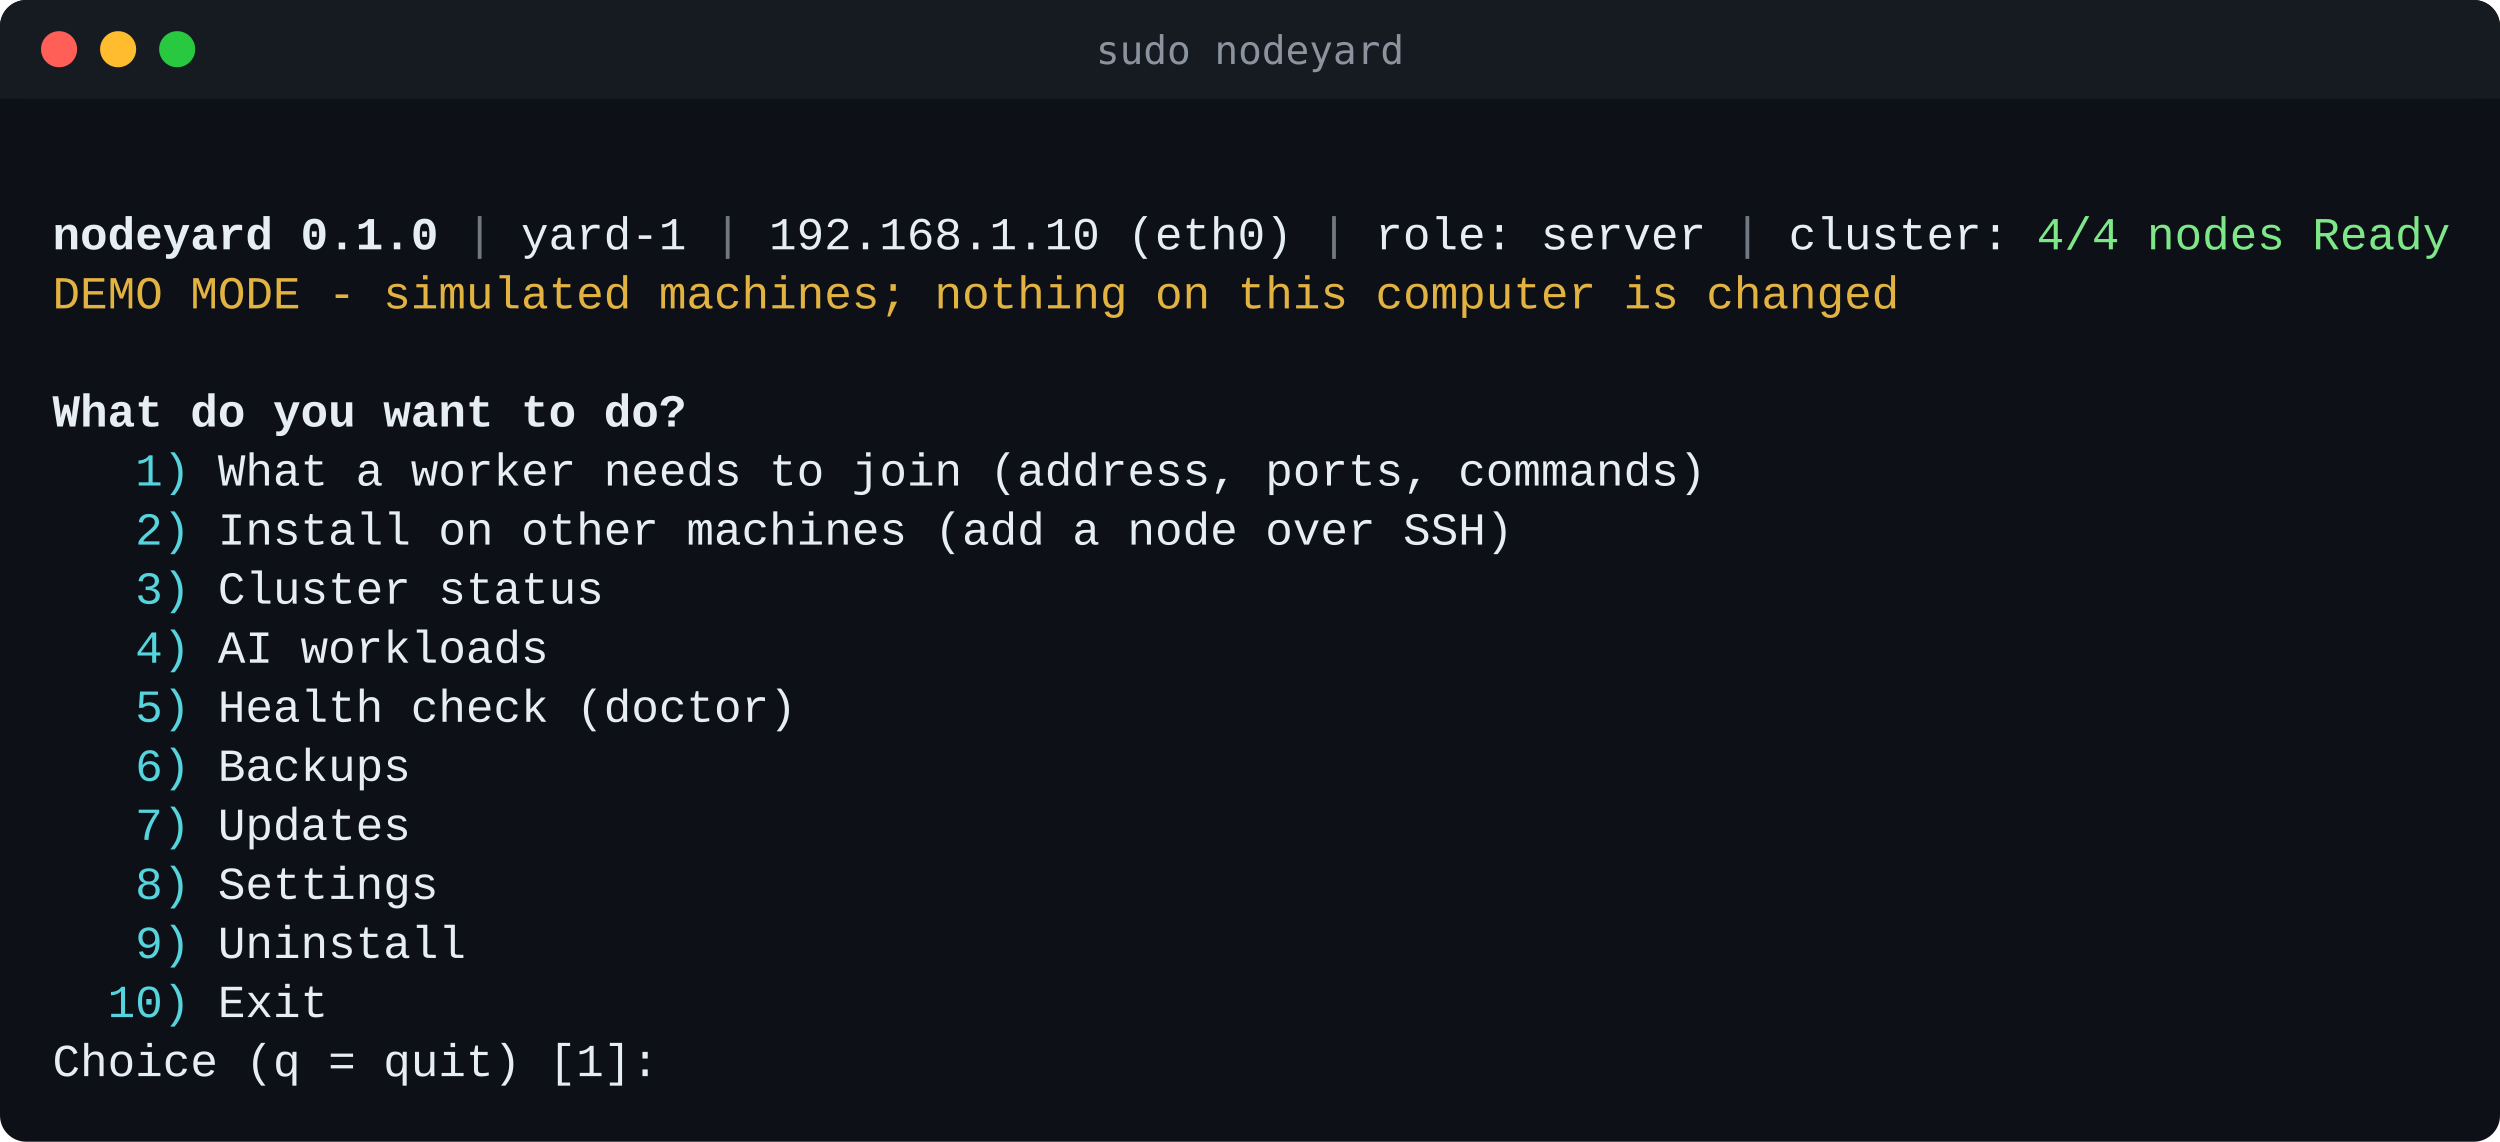
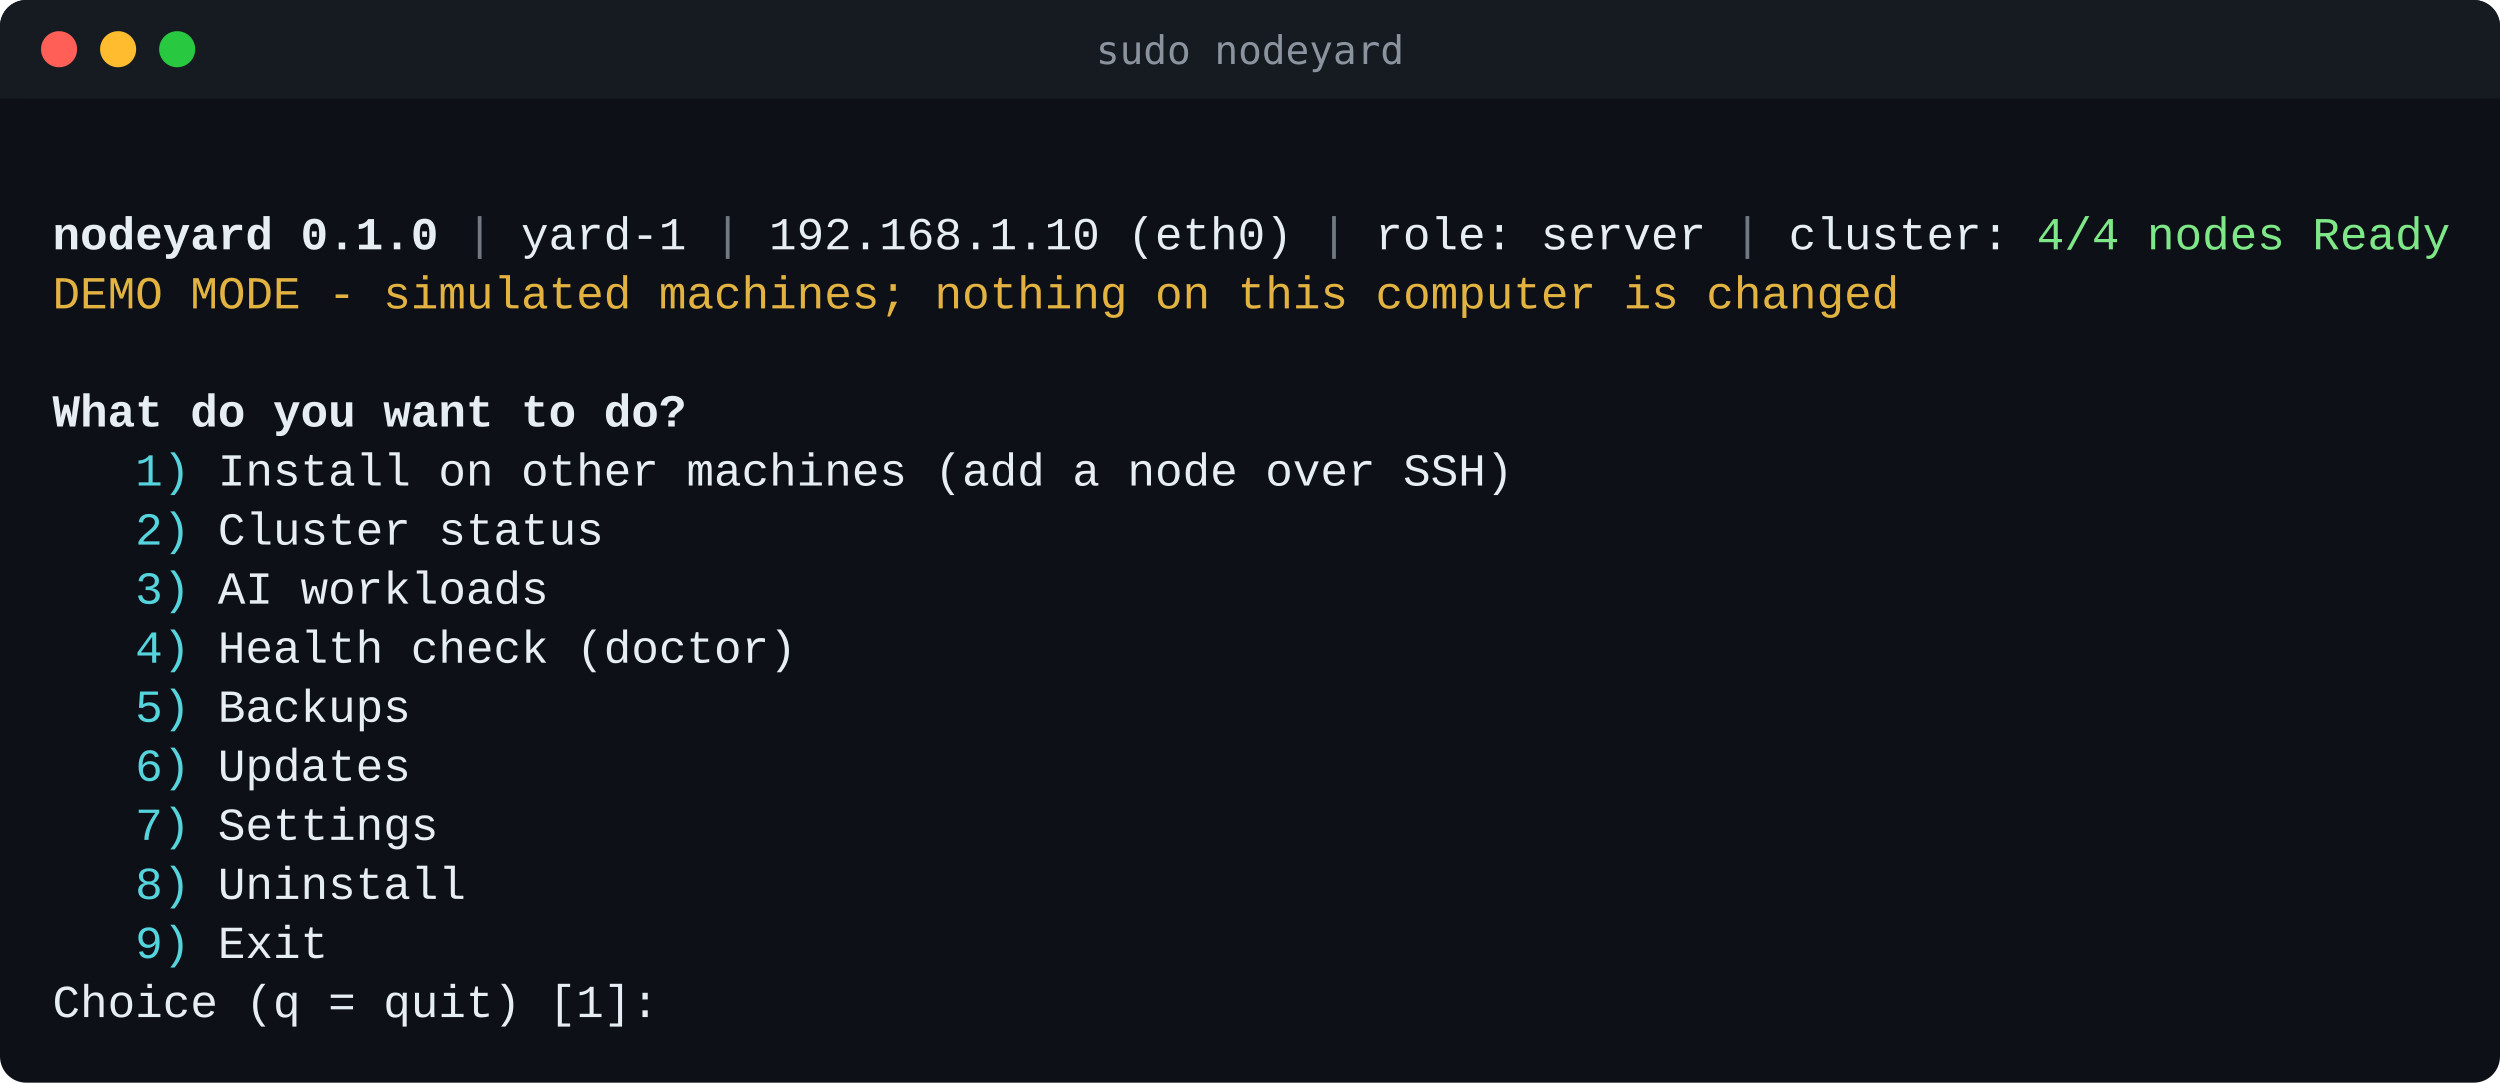
- <svg xmlns="http://www.w3.org/2000/svg" width="762" height="348" viewBox="0 0 762 348" role="img" aria-label="sudo nodeyard">
-   <rect width="762" height="348" rx="8" fill="#0d1117" />
+ <svg xmlns="http://www.w3.org/2000/svg" width="762" height="330" viewBox="0 0 762 330" role="img" aria-label="sudo nodeyard">
+   <rect width="762" height="330" rx="8" fill="#0d1117" />
  <rect width="762" height="30" rx="8" fill="#161b22" />
  <rect y="22" width="762" height="8" fill="#161b22" />
  <circle cx="18" cy="15" r="5.5" fill="#ff5f57" />
  <circle cx="36" cy="15" r="5.5" fill="#febc2e" />
  <circle cx="54" cy="15" r="5.5" fill="#28c840" />
  <text x="381.0" y="19.5" fill="#8b949e" font-family="ui-monospace, SFMono-Regular, Menlo, Consolas, monospace" font-size="12" text-anchor="middle">sudo nodeyard</text>
  <g font-family="ui-monospace, SFMono-Regular, Menlo, Consolas, 'Liberation Mono', monospace" font-size="14" xml:space="preserve">
    <text x="16.0" y="76" fill="#e6edf3" font-weight="bold">nodeyard 0.1.0</text>
    <text x="133.6" y="76" fill="#8b949e" opacity="0.8"> | </text>
    <text x="158.8" y="76" fill="#e6edf3">yard-1</text>
    <text x="209.2" y="76" fill="#8b949e" opacity="0.8"> | </text>
    <text x="234.4" y="76" fill="#e6edf3">192.168.1.10 (eth0)</text>
    <text x="394.0" y="76" fill="#8b949e" opacity="0.8"> | </text>
    <text x="419.2" y="76" fill="#e6edf3">role: server</text>
    <text x="520.0" y="76" fill="#8b949e" opacity="0.8"> | </text>
    <text x="545.2" y="76" fill="#e6edf3">cluster: </text>
    <text x="620.8" y="76" fill="#7ee787">4/4 nodes Ready</text>
    <text x="16.0" y="94" fill="#e3b341">DEMO MODE - simulated machines; nothing on this computer is changed</text>
    <text x="16.0" y="130" fill="#e6edf3" font-weight="bold">What do you want to do?</text>
    <text x="16.0" y="148" fill="#e6edf3">  </text>
    <text x="32.8" y="148" fill="#56d4dd"> 1)</text>
-     <text x="58.0" y="148" fill="#e6edf3"> What a worker needs to join (address, ports, commands)</text>
+     <text x="58.0" y="148" fill="#e6edf3"> Install on other machines (add a node over SSH)</text>
    <text x="16.0" y="166" fill="#e6edf3">  </text>
    <text x="32.8" y="166" fill="#56d4dd"> 2)</text>
-     <text x="58.0" y="166" fill="#e6edf3"> Install on other machines (add a node over SSH)</text>
+     <text x="58.0" y="166" fill="#e6edf3"> Cluster status</text>
    <text x="16.0" y="184" fill="#e6edf3">  </text>
    <text x="32.8" y="184" fill="#56d4dd"> 3)</text>
-     <text x="58.0" y="184" fill="#e6edf3"> Cluster status</text>
+     <text x="58.0" y="184" fill="#e6edf3"> AI workloads</text>
    <text x="16.0" y="202" fill="#e6edf3">  </text>
    <text x="32.8" y="202" fill="#56d4dd"> 4)</text>
-     <text x="58.0" y="202" fill="#e6edf3"> AI workloads</text>
+     <text x="58.0" y="202" fill="#e6edf3"> Health check (doctor)</text>
    <text x="16.0" y="220" fill="#e6edf3">  </text>
    <text x="32.8" y="220" fill="#56d4dd"> 5)</text>
-     <text x="58.0" y="220" fill="#e6edf3"> Health check (doctor)</text>
+     <text x="58.0" y="220" fill="#e6edf3"> Backups</text>
    <text x="16.0" y="238" fill="#e6edf3">  </text>
    <text x="32.8" y="238" fill="#56d4dd"> 6)</text>
-     <text x="58.0" y="238" fill="#e6edf3"> Backups</text>
+     <text x="58.0" y="238" fill="#e6edf3"> Updates</text>
    <text x="16.0" y="256" fill="#e6edf3">  </text>
    <text x="32.8" y="256" fill="#56d4dd"> 7)</text>
-     <text x="58.0" y="256" fill="#e6edf3"> Updates</text>
+     <text x="58.0" y="256" fill="#e6edf3"> Settings</text>
    <text x="16.0" y="274" fill="#e6edf3">  </text>
    <text x="32.8" y="274" fill="#56d4dd"> 8)</text>
-     <text x="58.0" y="274" fill="#e6edf3"> Settings</text>
+     <text x="58.0" y="274" fill="#e6edf3"> Uninstall</text>
    <text x="16.0" y="292" fill="#e6edf3">  </text>
    <text x="32.8" y="292" fill="#56d4dd"> 9)</text>
-     <text x="58.0" y="292" fill="#e6edf3"> Uninstall</text>
-     <text x="16.0" y="310" fill="#e6edf3">  </text>
-     <text x="32.8" y="310" fill="#56d4dd">10)</text>
-     <text x="58.0" y="310" fill="#e6edf3"> Exit</text>
-     <text x="16.0" y="328" fill="#e6edf3">Choice (q = quit) [1]: </text>
+     <text x="58.0" y="292" fill="#e6edf3"> Exit</text>
+     <text x="16.0" y="310" fill="#e6edf3">Choice (q = quit) [1]: </text>
  </g>
</svg>
